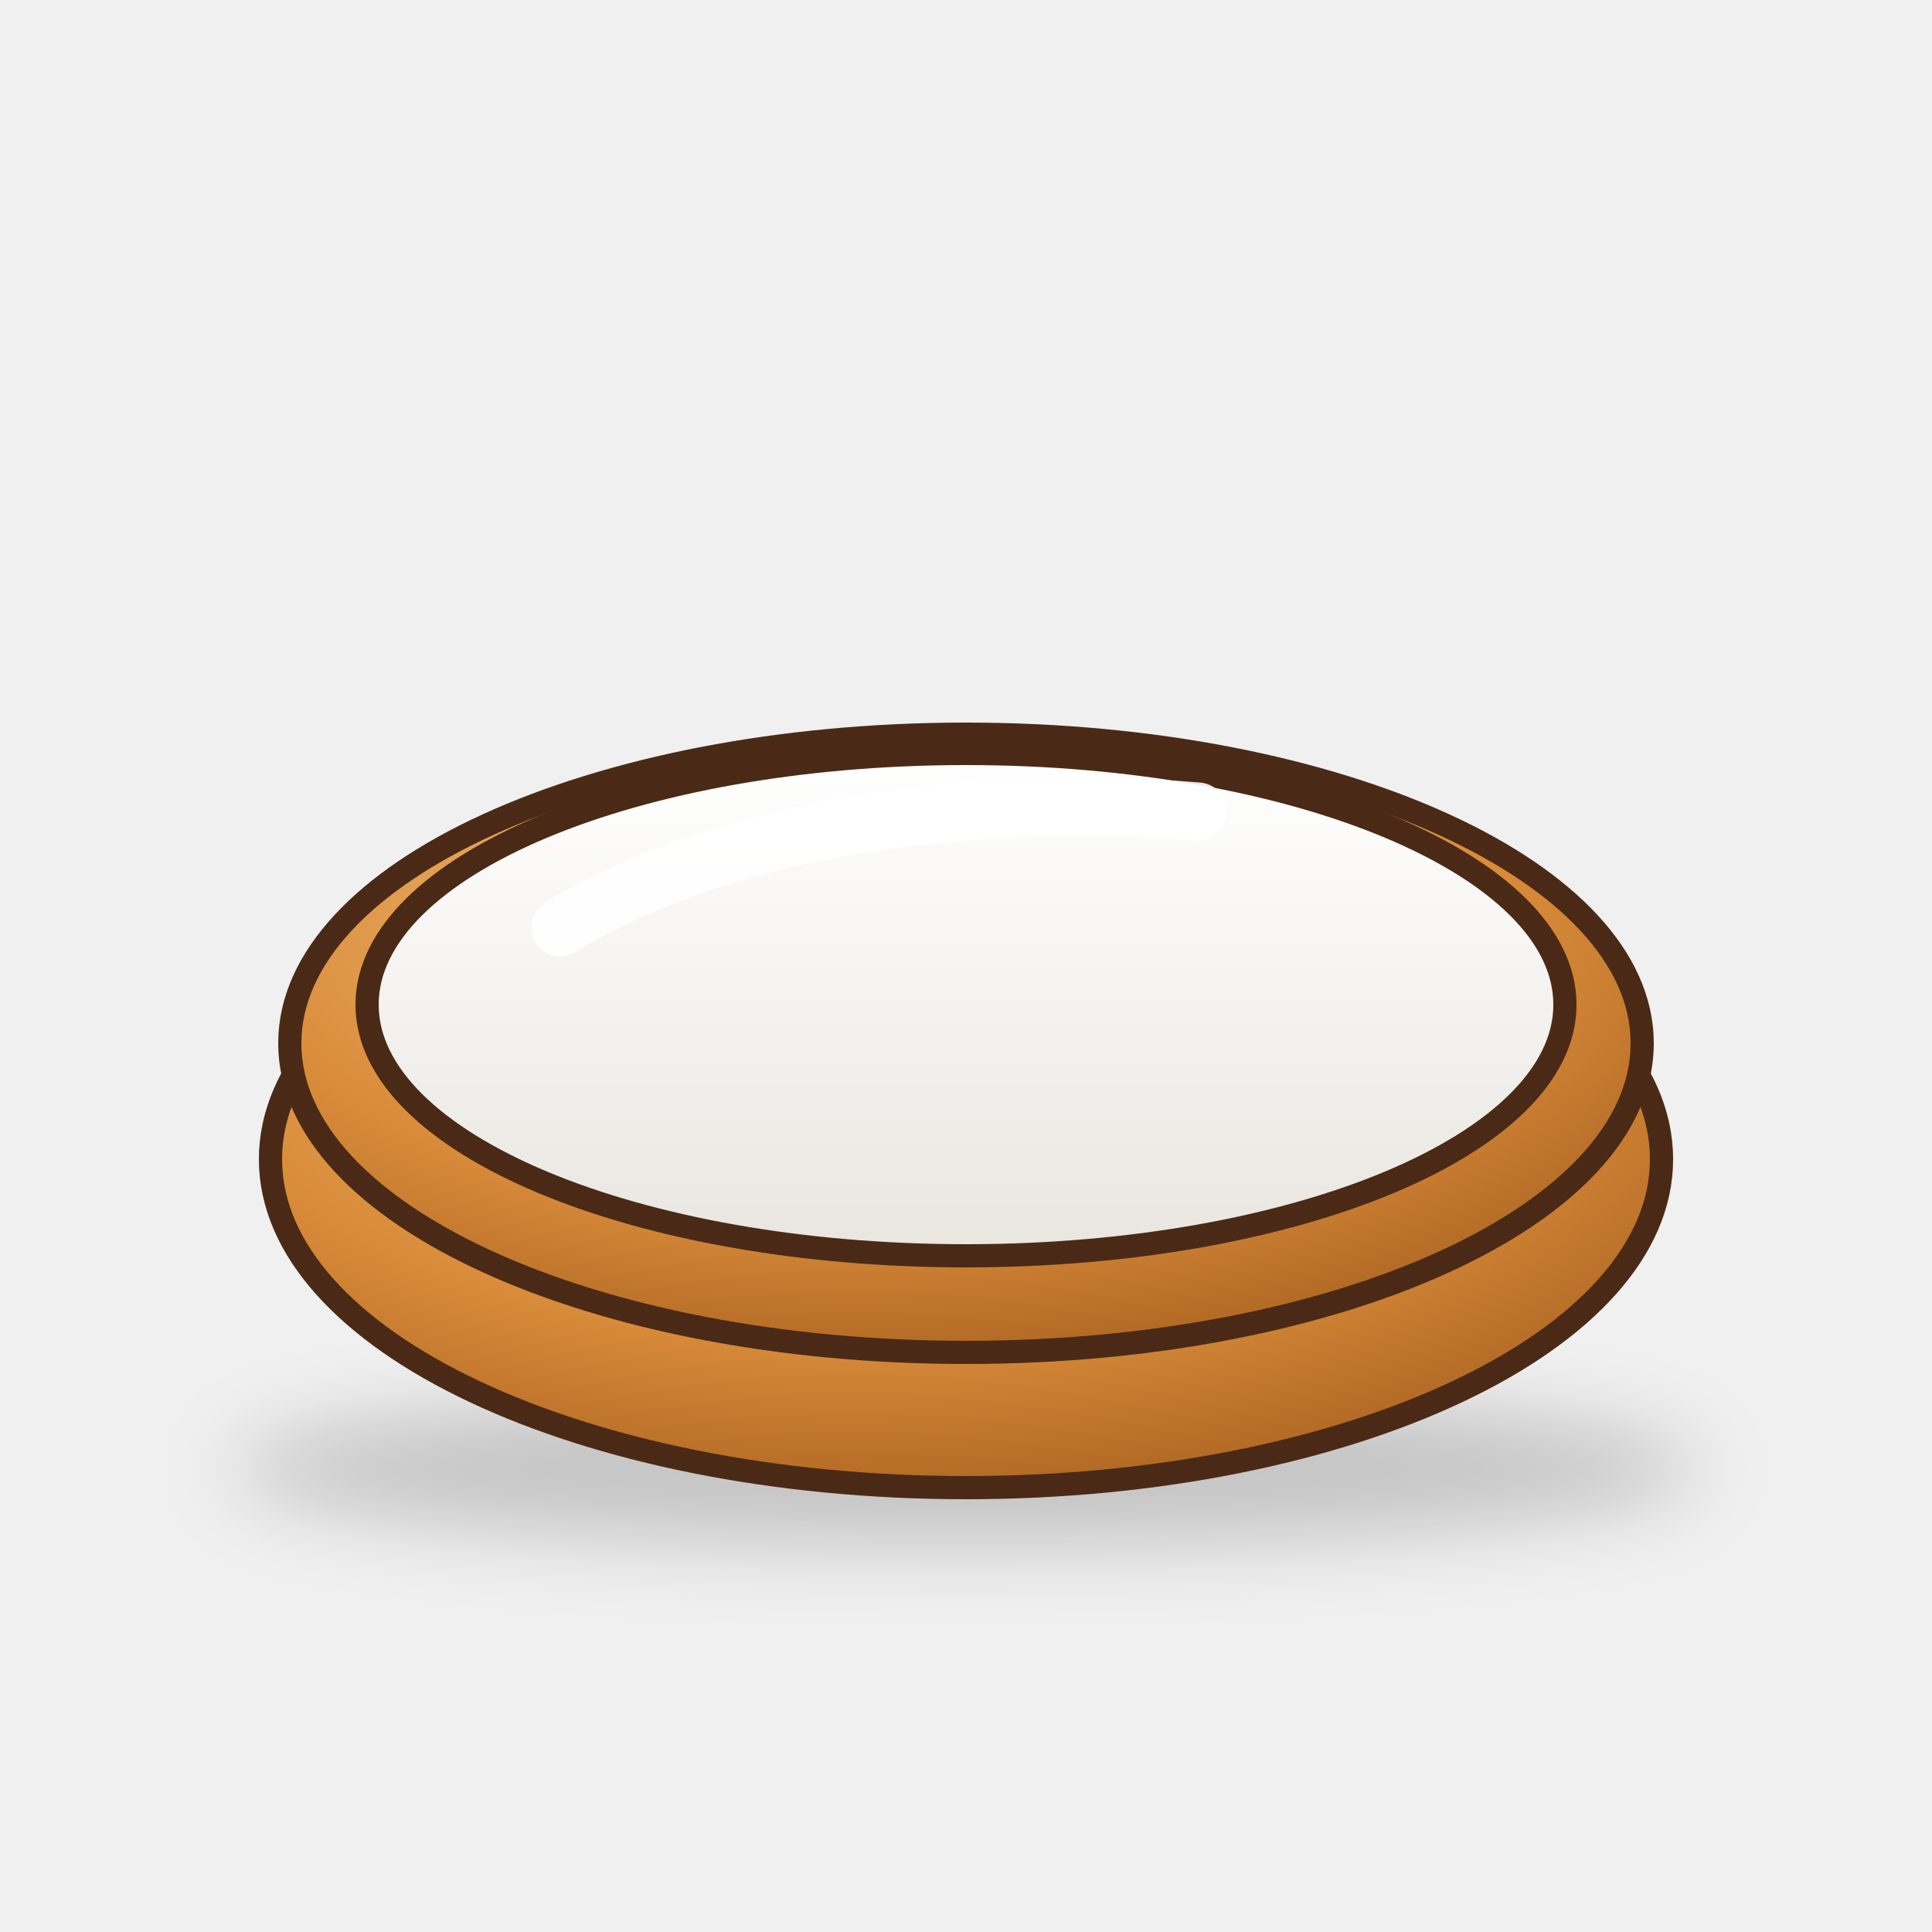
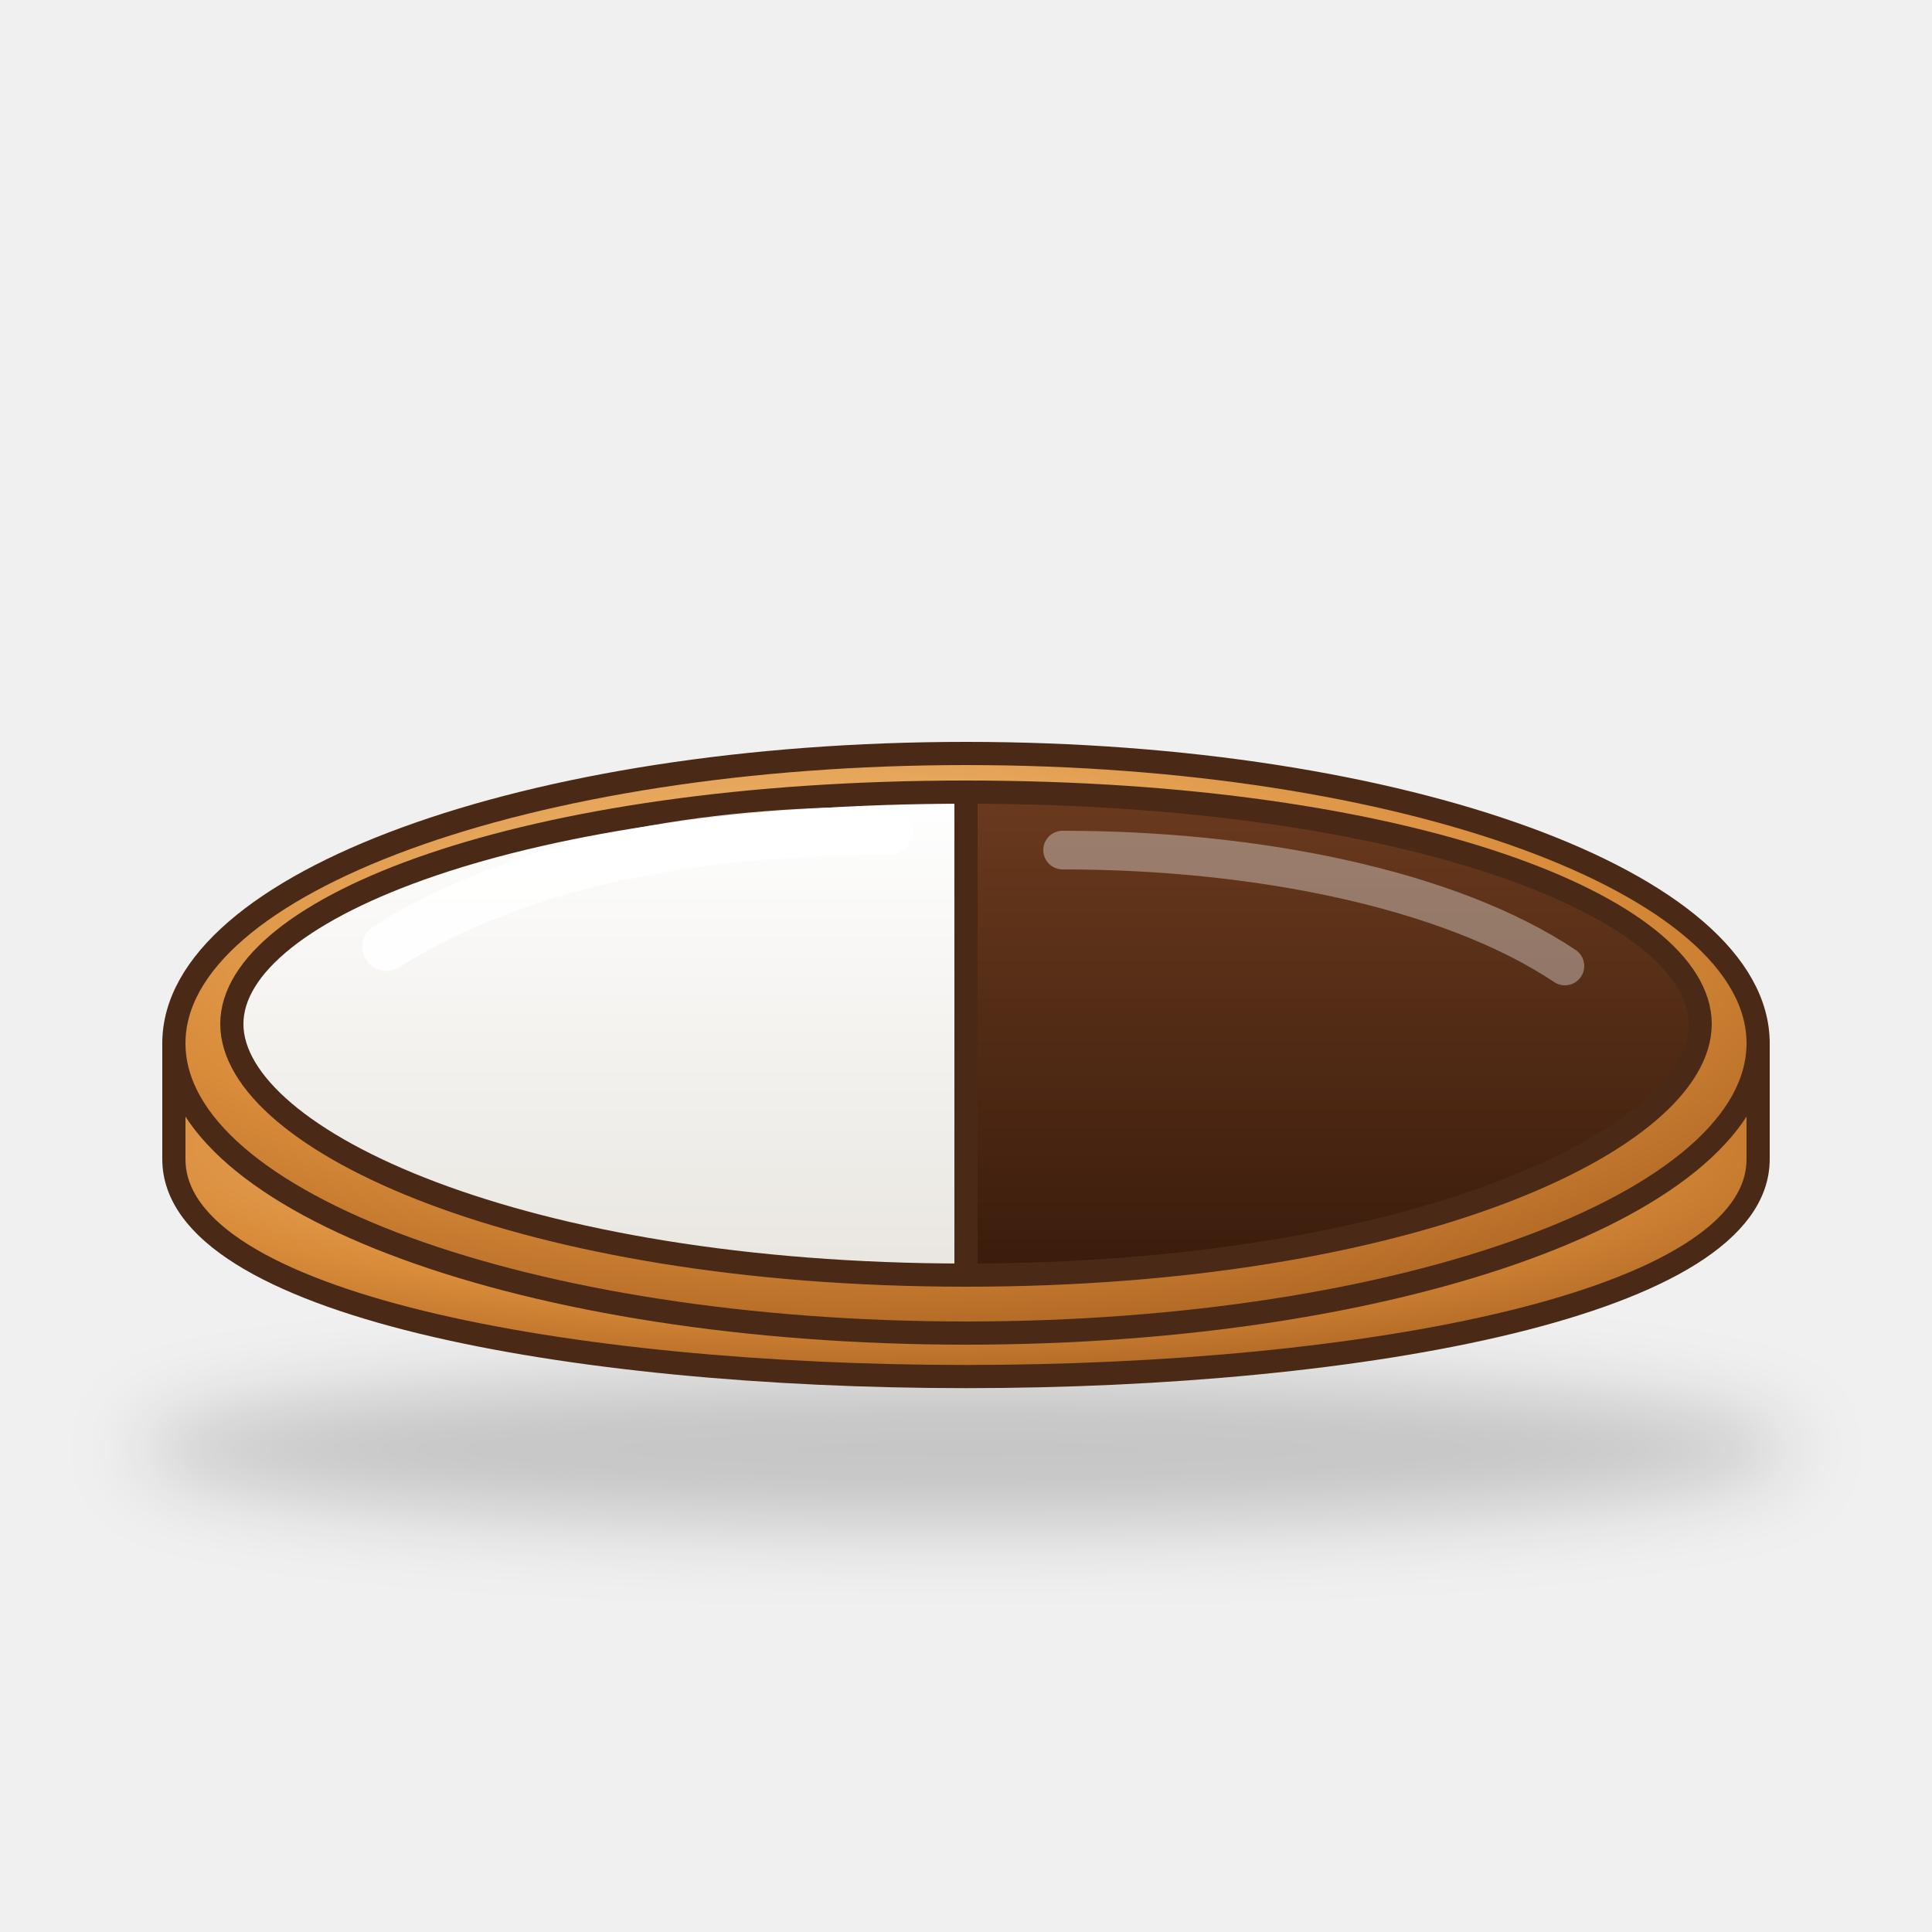
<svg xmlns="http://www.w3.org/2000/svg" width="200" height="200" viewBox="0 0 200 200" role="img" aria-label="Amerikaner">
  <defs>
    <filter id="weich" x="-50%" y="-50%" width="200%" height="200%">
      <feGaussianBlur stdDeviation="4" />
    </filter>
    <radialGradient id="kr" cx="0.42" cy="0.3" r="0.85">
      <stop offset="0" stop-color="#f6c785" />
      <stop offset="0.55" stop-color="#d98c3a" />
      <stop offset="1" stop-color="#9a5418" />
    </radialGradient>
    <linearGradient id="zg" x1="0" y1="0" x2="0" y2="1">
      <stop offset="0" stop-color="#ffffff" />
      <stop offset="1" stop-color="#e9e6e0" />
    </linearGradient>
+     <linearGradient id="sg" x1="0" y1="0" x2="0" y2="1">
+       <stop offset="0" stop-color="#6a3a1e" />
+       <stop offset="1" stop-color="#3a1c0c" />
+     </linearGradient>
  </defs>
-   <ellipse cx="100" cy="152" rx="76" ry="8" fill="#000" opacity=".18" filter="url(#weich)" />
+   <ellipse cx="100" cy="150" rx="86" ry="8" fill="#000" opacity=".18" filter="url(#weich)" />
  <g stroke="#4a2a16" stroke-width="2.4" stroke-linejoin="round" stroke-linecap="round">
-     <ellipse cx="100" cy="120" rx="72" ry="34" fill="url(#kr)" />
-     <ellipse cx="100" cy="108" rx="70" ry="32" fill="url(#kr)" />
-     <ellipse cx="100" cy="104" rx="62" ry="26" fill="url(#zg)" />
-     <path d="M58 96 C 74 86, 100 82, 124 84" fill="none" stroke="#fff" stroke-width="6" opacity="0.9" />
+     <path d="M18 120 C 18 150, 182 150, 182 120 L182 108 C 182 138, 18 138, 18 108 Z" fill="url(#kr)" />
+     <ellipse cx="100" cy="108" rx="82" ry="30" fill="url(#kr)" />
+     <path d="M100 82 C 54 82, 24 94, 24 106 C 24 118, 54 132, 100 132 Z" fill="url(#zg)" />
+     <path d="M100 82 C 146 82, 176 94, 176 106 C 176 118, 146 132, 100 132 Z" fill="url(#sg)" />
+     <path d="M40 98 C 56 88, 76 86, 92 86" fill="none" stroke="#fff" stroke-width="5" opacity="0.9" />
+     <path d="M110 88 C 130 88, 150 92, 162 100" fill="none" stroke="#fff" stroke-width="4" opacity="0.35" />
  </g>
</svg>
